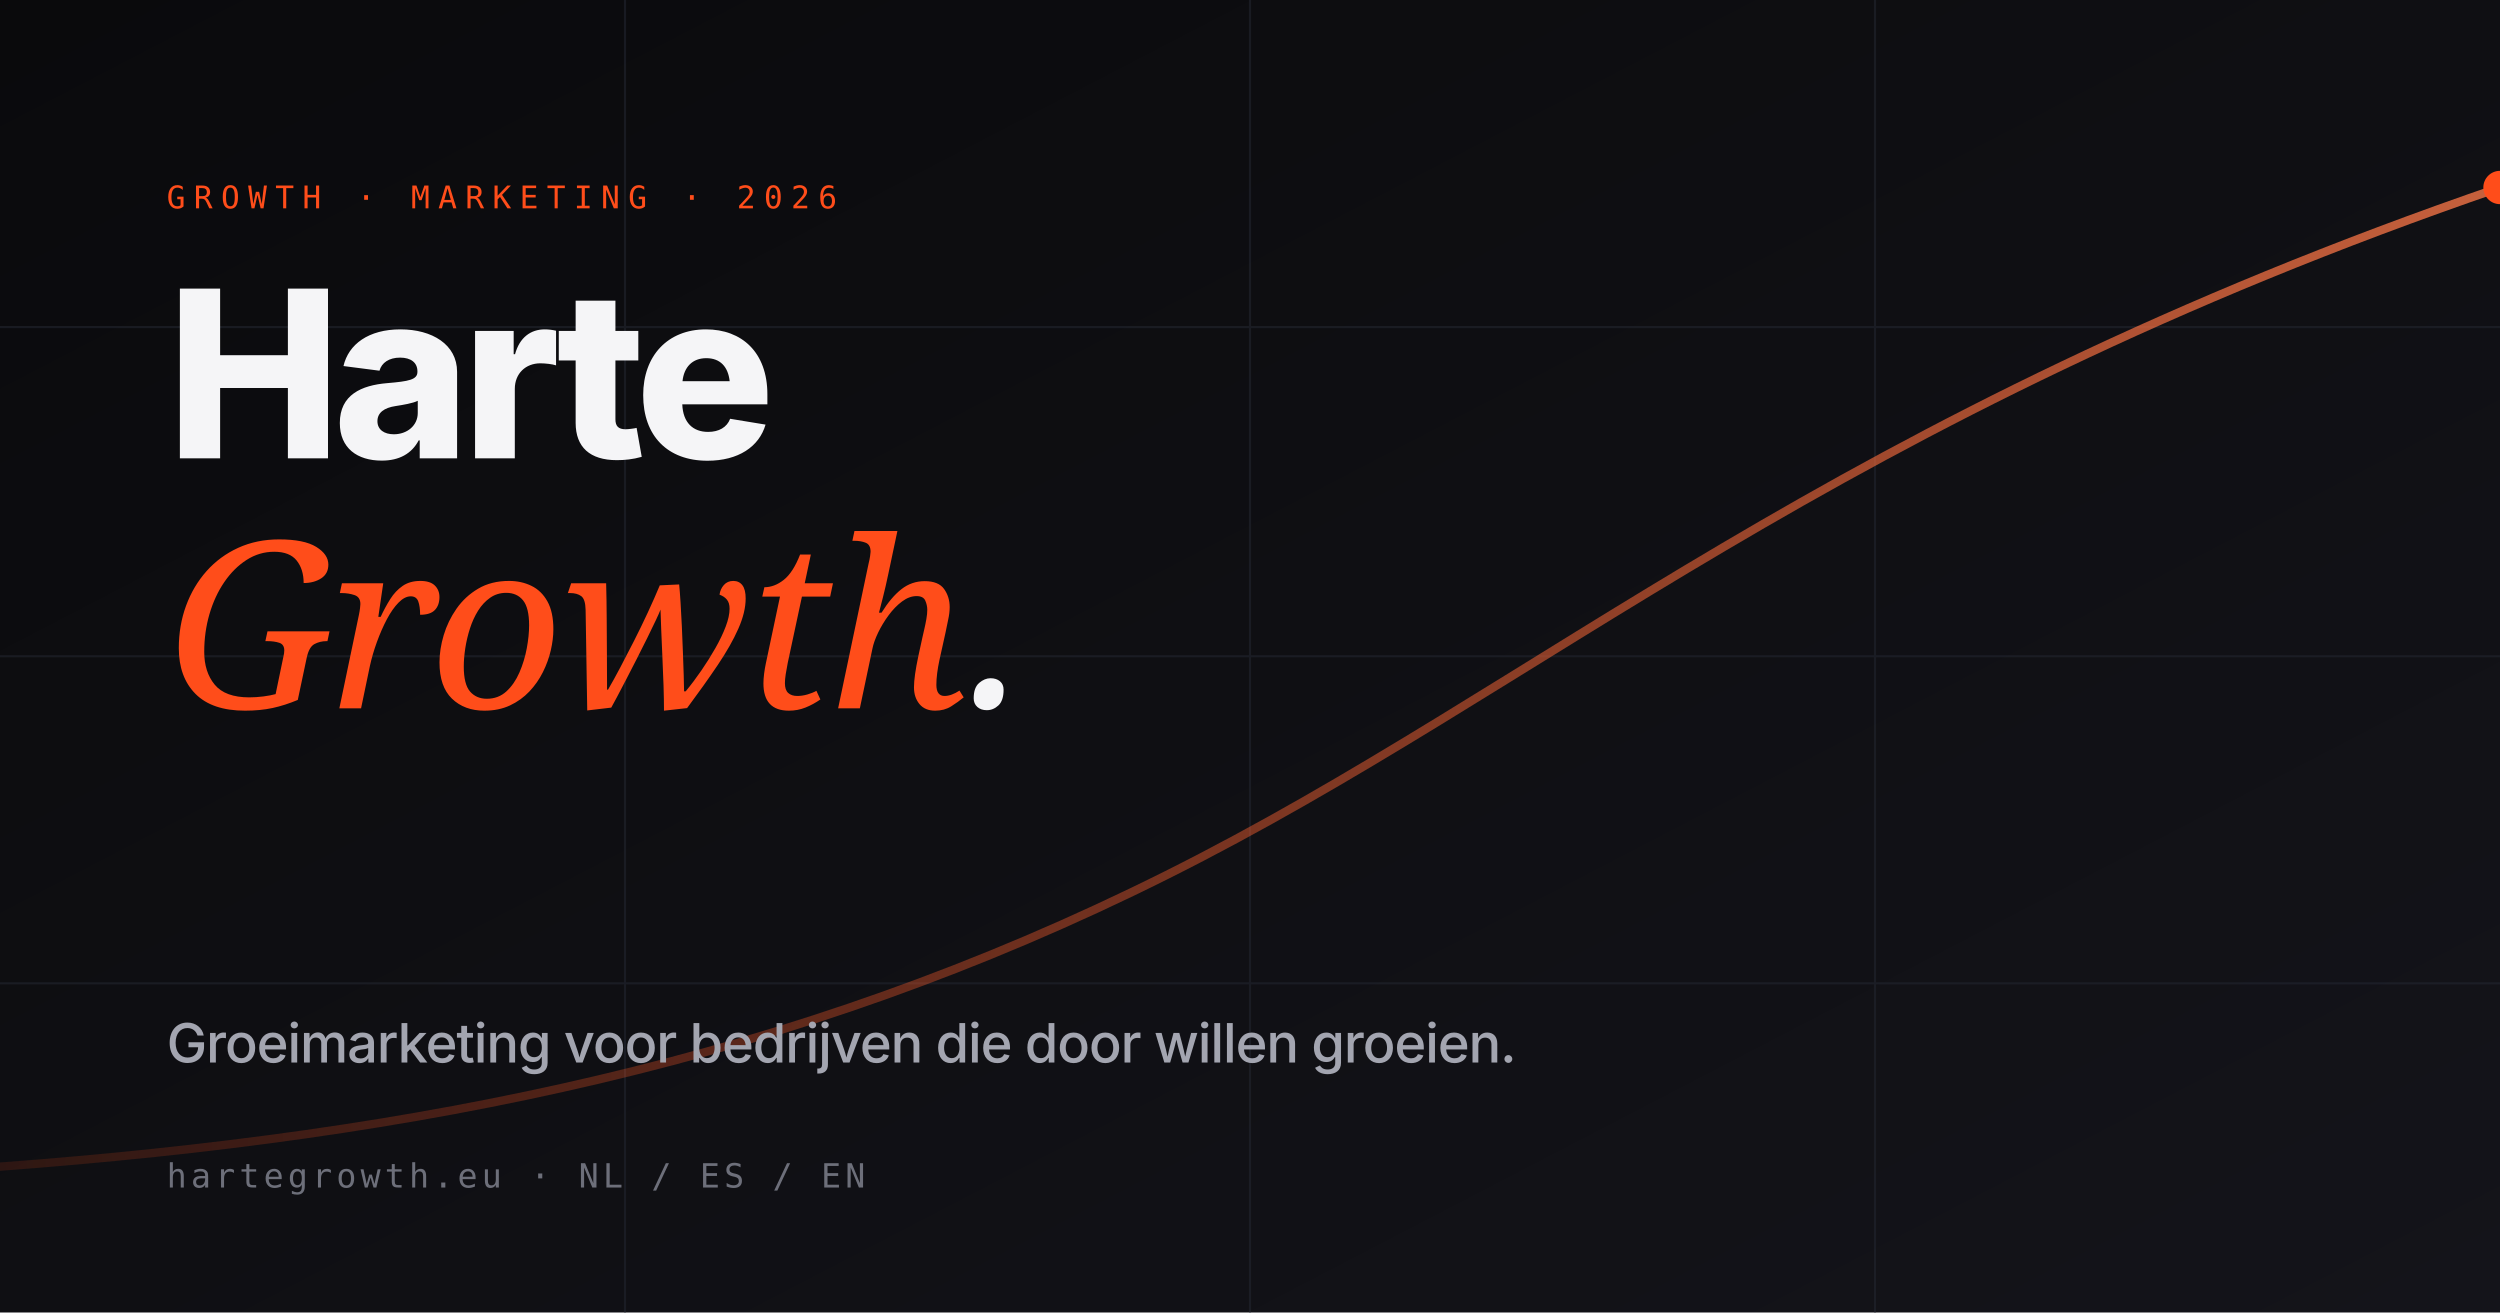
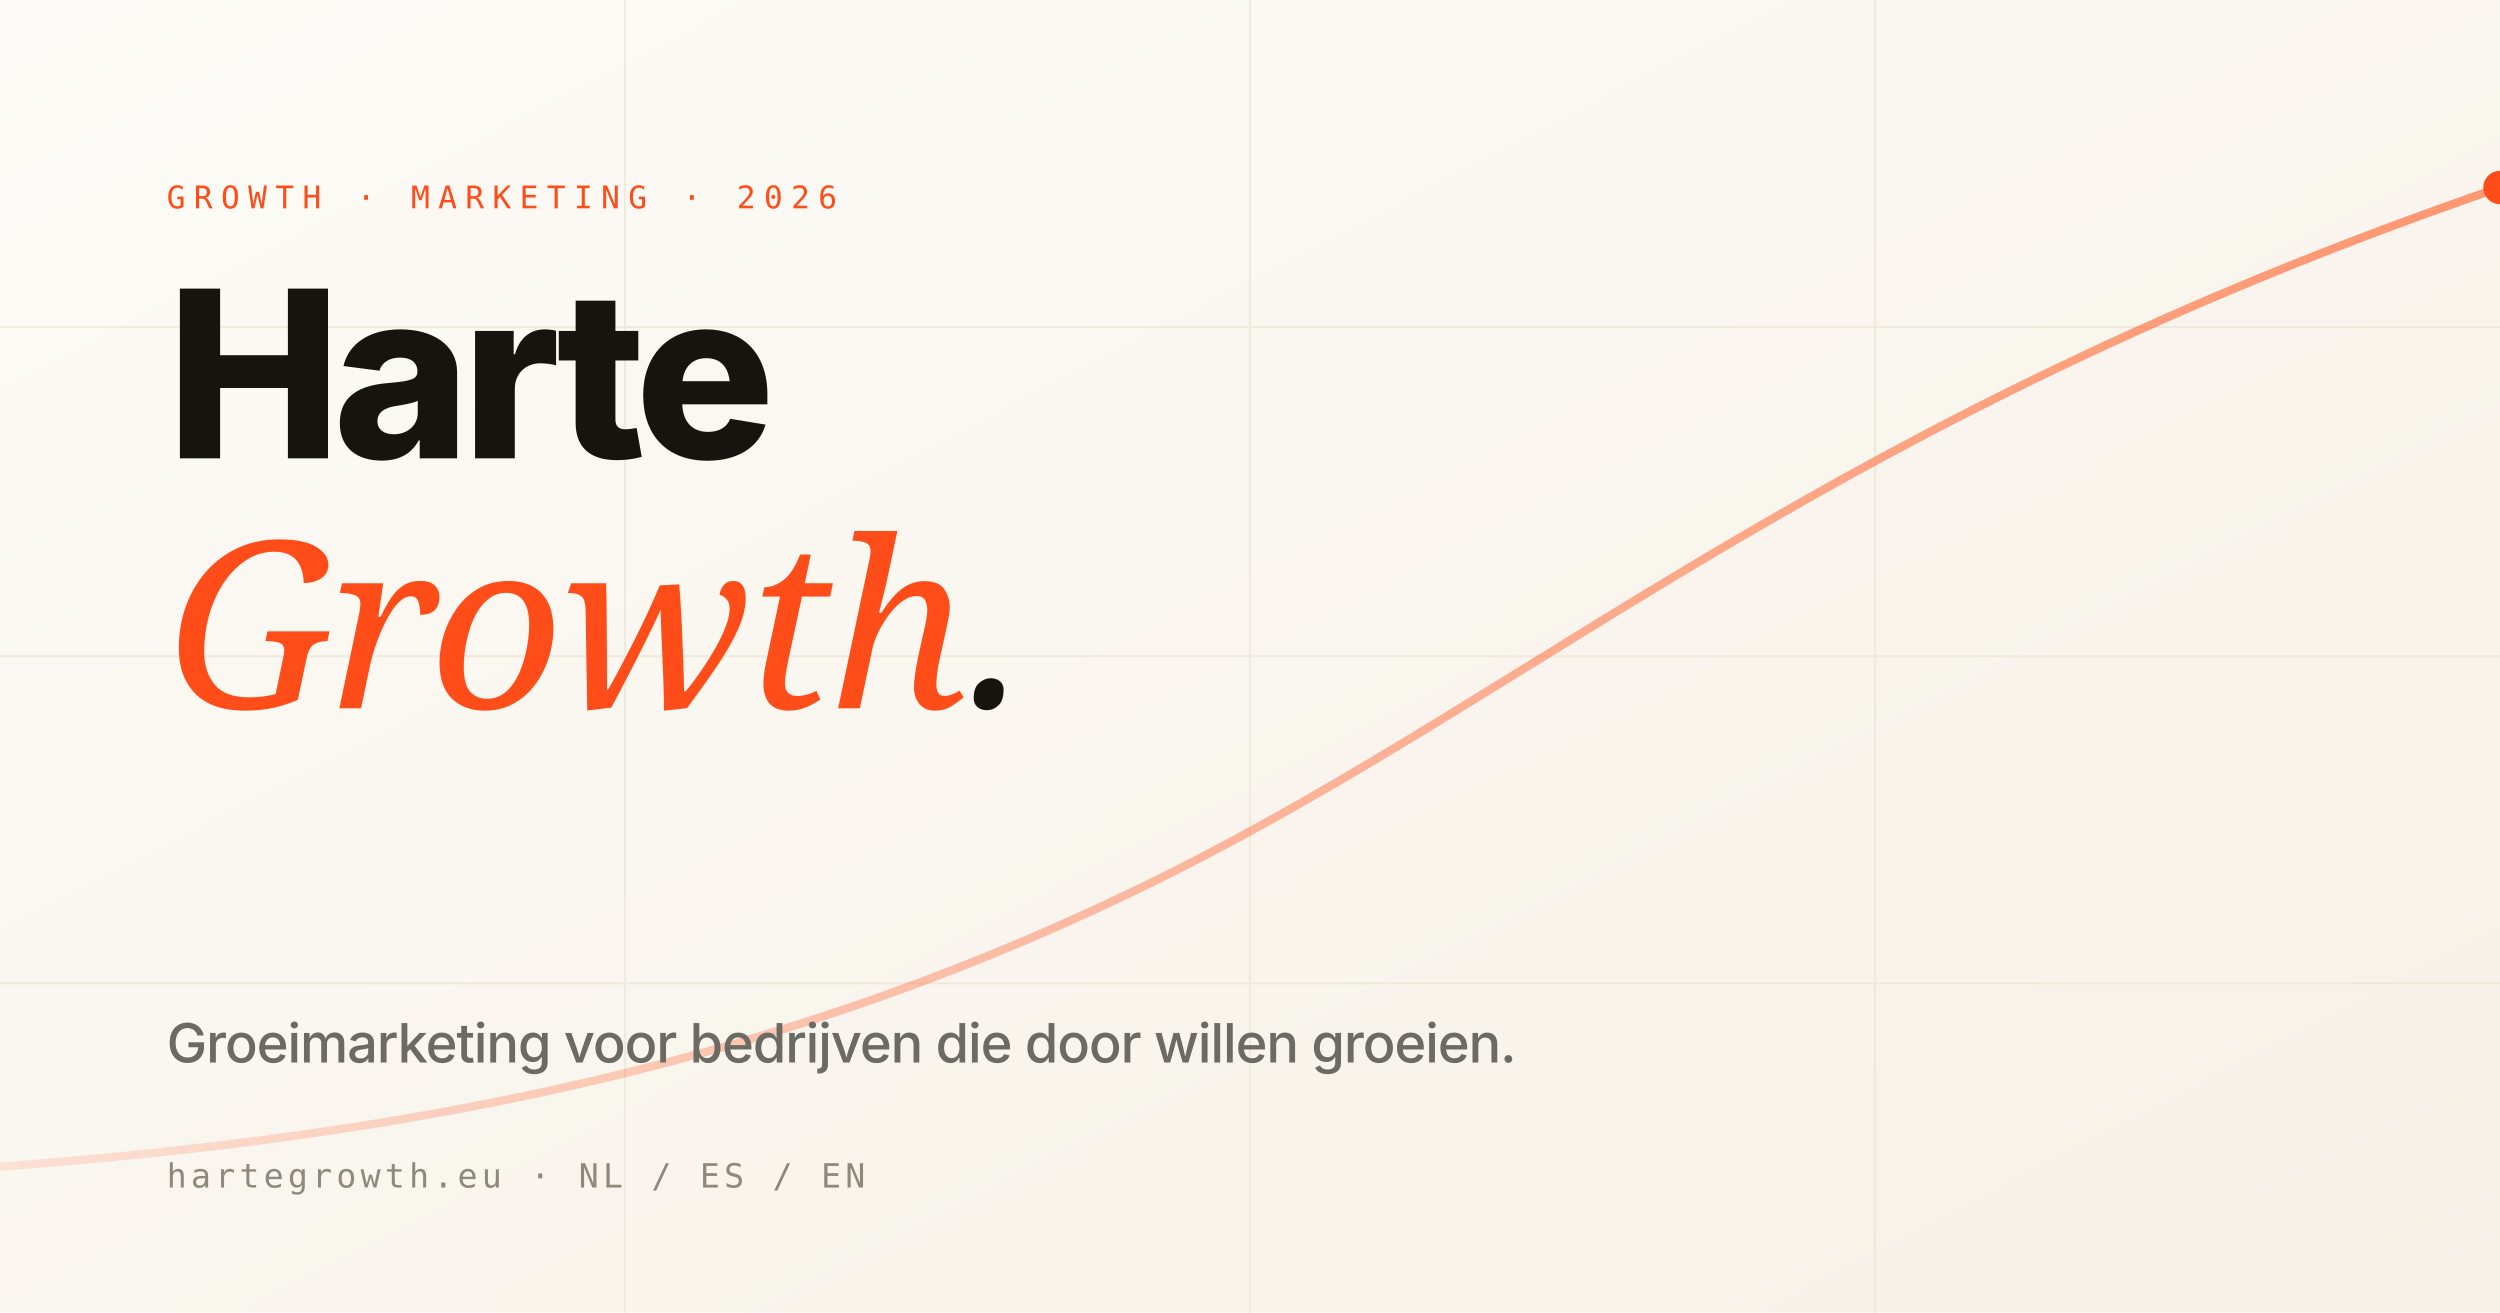
<svg xmlns="http://www.w3.org/2000/svg" viewBox="0 0 1200 630" width="1200" height="630">
  <defs>
    <linearGradient id="bg" x1="0" y1="0" x2="1" y2="1">
-       <stop offset="0" stop-color="#0a0a0c" />
-       <stop offset="1" stop-color="#14141a" />
+       <stop offset="0" stop-color="#fdfbf7" />
+       <stop offset="1" stop-color="#f6f1e7" />
    </linearGradient>
    <linearGradient id="orange" x1="0" y1="0" x2="1" y2="0">
      <stop offset="0" stop-color="#ff4d1a" />
      <stop offset="1" stop-color="#ff7a4a" />
    </linearGradient>
    <linearGradient id="curveGrad" x1="0" y1="0" x2="1" y2="0">
      <stop offset="0" stop-color="#ff4d1a" stop-opacity="0.15" />
      <stop offset="1" stop-color="#ff7a4a" stop-opacity="0.9" />
    </linearGradient>
  </defs>
  <rect width="1200" height="630" fill="url(#bg)" />
-   <g stroke="#22252f" stroke-width="1" opacity="0.6">
+   <g stroke="#e9e1d1" stroke-width="1" opacity="0.6">
    <line x1="0" y1="157" x2="1200" y2="157" />
    <line x1="0" y1="315" x2="1200" y2="315" />
    <line x1="0" y1="472" x2="1200" y2="472" />
    <line x1="300" y1="0" x2="300" y2="630" />
    <line x1="600" y1="0" x2="600" y2="630" />
    <line x1="900" y1="0" x2="900" y2="630" />
  </g>
  <path d="M0 560 C200 545 380 510 560 420 C740 330 880 200 1200 90" stroke="url(#curveGrad)" stroke-width="4" fill="none" stroke-linecap="round" opacity="0.85" />
  <circle cx="1200" cy="90" r="8" fill="#ff4d1a" />
  <g transform="translate(80,80)">
    <text x="0" y="20" font-family="'JetBrains Mono', monospace" font-size="15" fill="#ff4d1a" letter-spacing="4">GROWTH · MARKETING · 2026</text>
  </g>
  <g transform="translate(80,220)">
-     <text x="0" y="0" font-family="'Inter', system-ui, sans-serif" font-size="112" font-weight="800" fill="#f5f5f7" letter-spacing="-4">Harte</text>
-     <text x="0" y="120" font-family="'Instrument Serif', Georgia, serif" font-style="italic" font-size="112" fill="#ff4d1a" letter-spacing="-2">Growth<tspan fill="#f5f5f7">.</tspan>
+     <text x="0" y="0" font-family="'Inter', system-ui, sans-serif" font-size="112" font-weight="800" fill="#17140f" letter-spacing="-4">Harte</text>
+     <text x="0" y="120" font-family="'Instrument Serif', Georgia, serif" font-style="italic" font-size="112" fill="#ff4d1a" letter-spacing="-2">Growth<tspan fill="#17140f">.</tspan>
    </text>
  </g>
  <g transform="translate(80,510)">
-     <text x="0" y="0" font-family="'Inter', system-ui, sans-serif" font-size="26" font-weight="500" fill="#a3a5b0" letter-spacing="-.5">Groeimarketing voor bedrijven die door willen groeien.</text>
-     <text x="0" y="60" font-family="'JetBrains Mono', monospace" font-size="16" fill="#6d6f7a" letter-spacing="2">hartegrowth.eu   ·   NL / ES / EN</text>
+     <text x="0" y="0" font-family="'Inter', system-ui, sans-serif" font-size="26" font-weight="500" fill="#6b6a63" letter-spacing="-.5">Groeimarketing voor bedrijven die door willen groeien.</text>
+     <text x="0" y="60" font-family="'JetBrains Mono', monospace" font-size="16" fill="#8f897c" letter-spacing="2">hartegrowth.eu   ·   NL / ES / EN</text>
  </g>
</svg>
